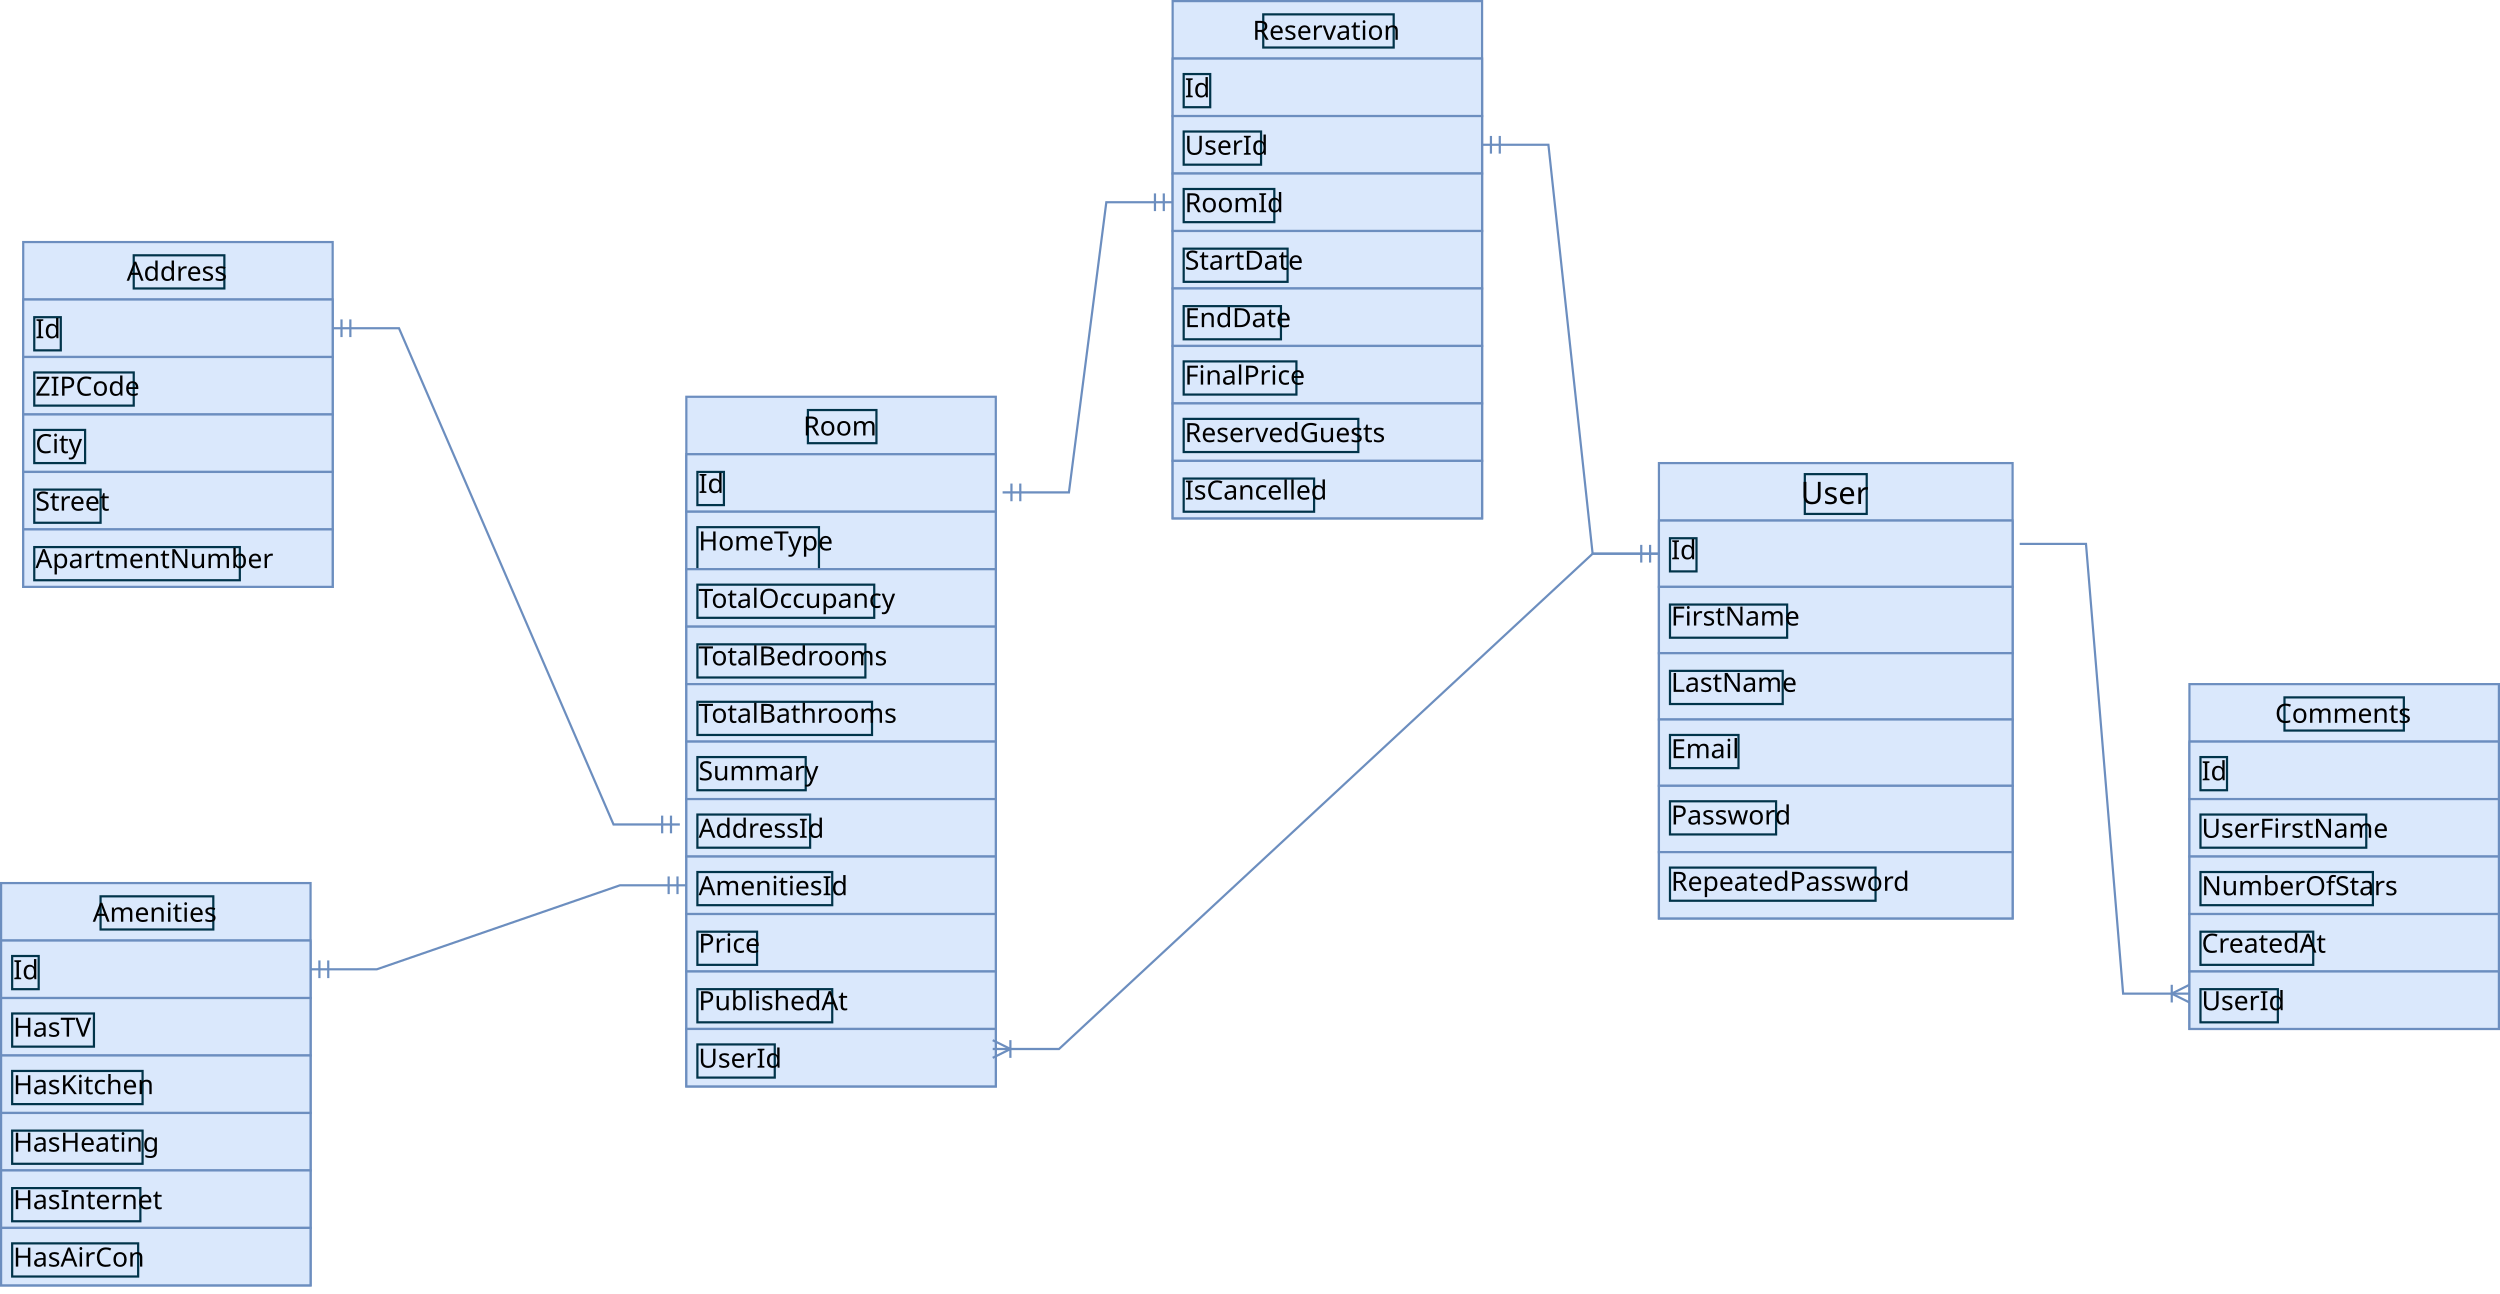
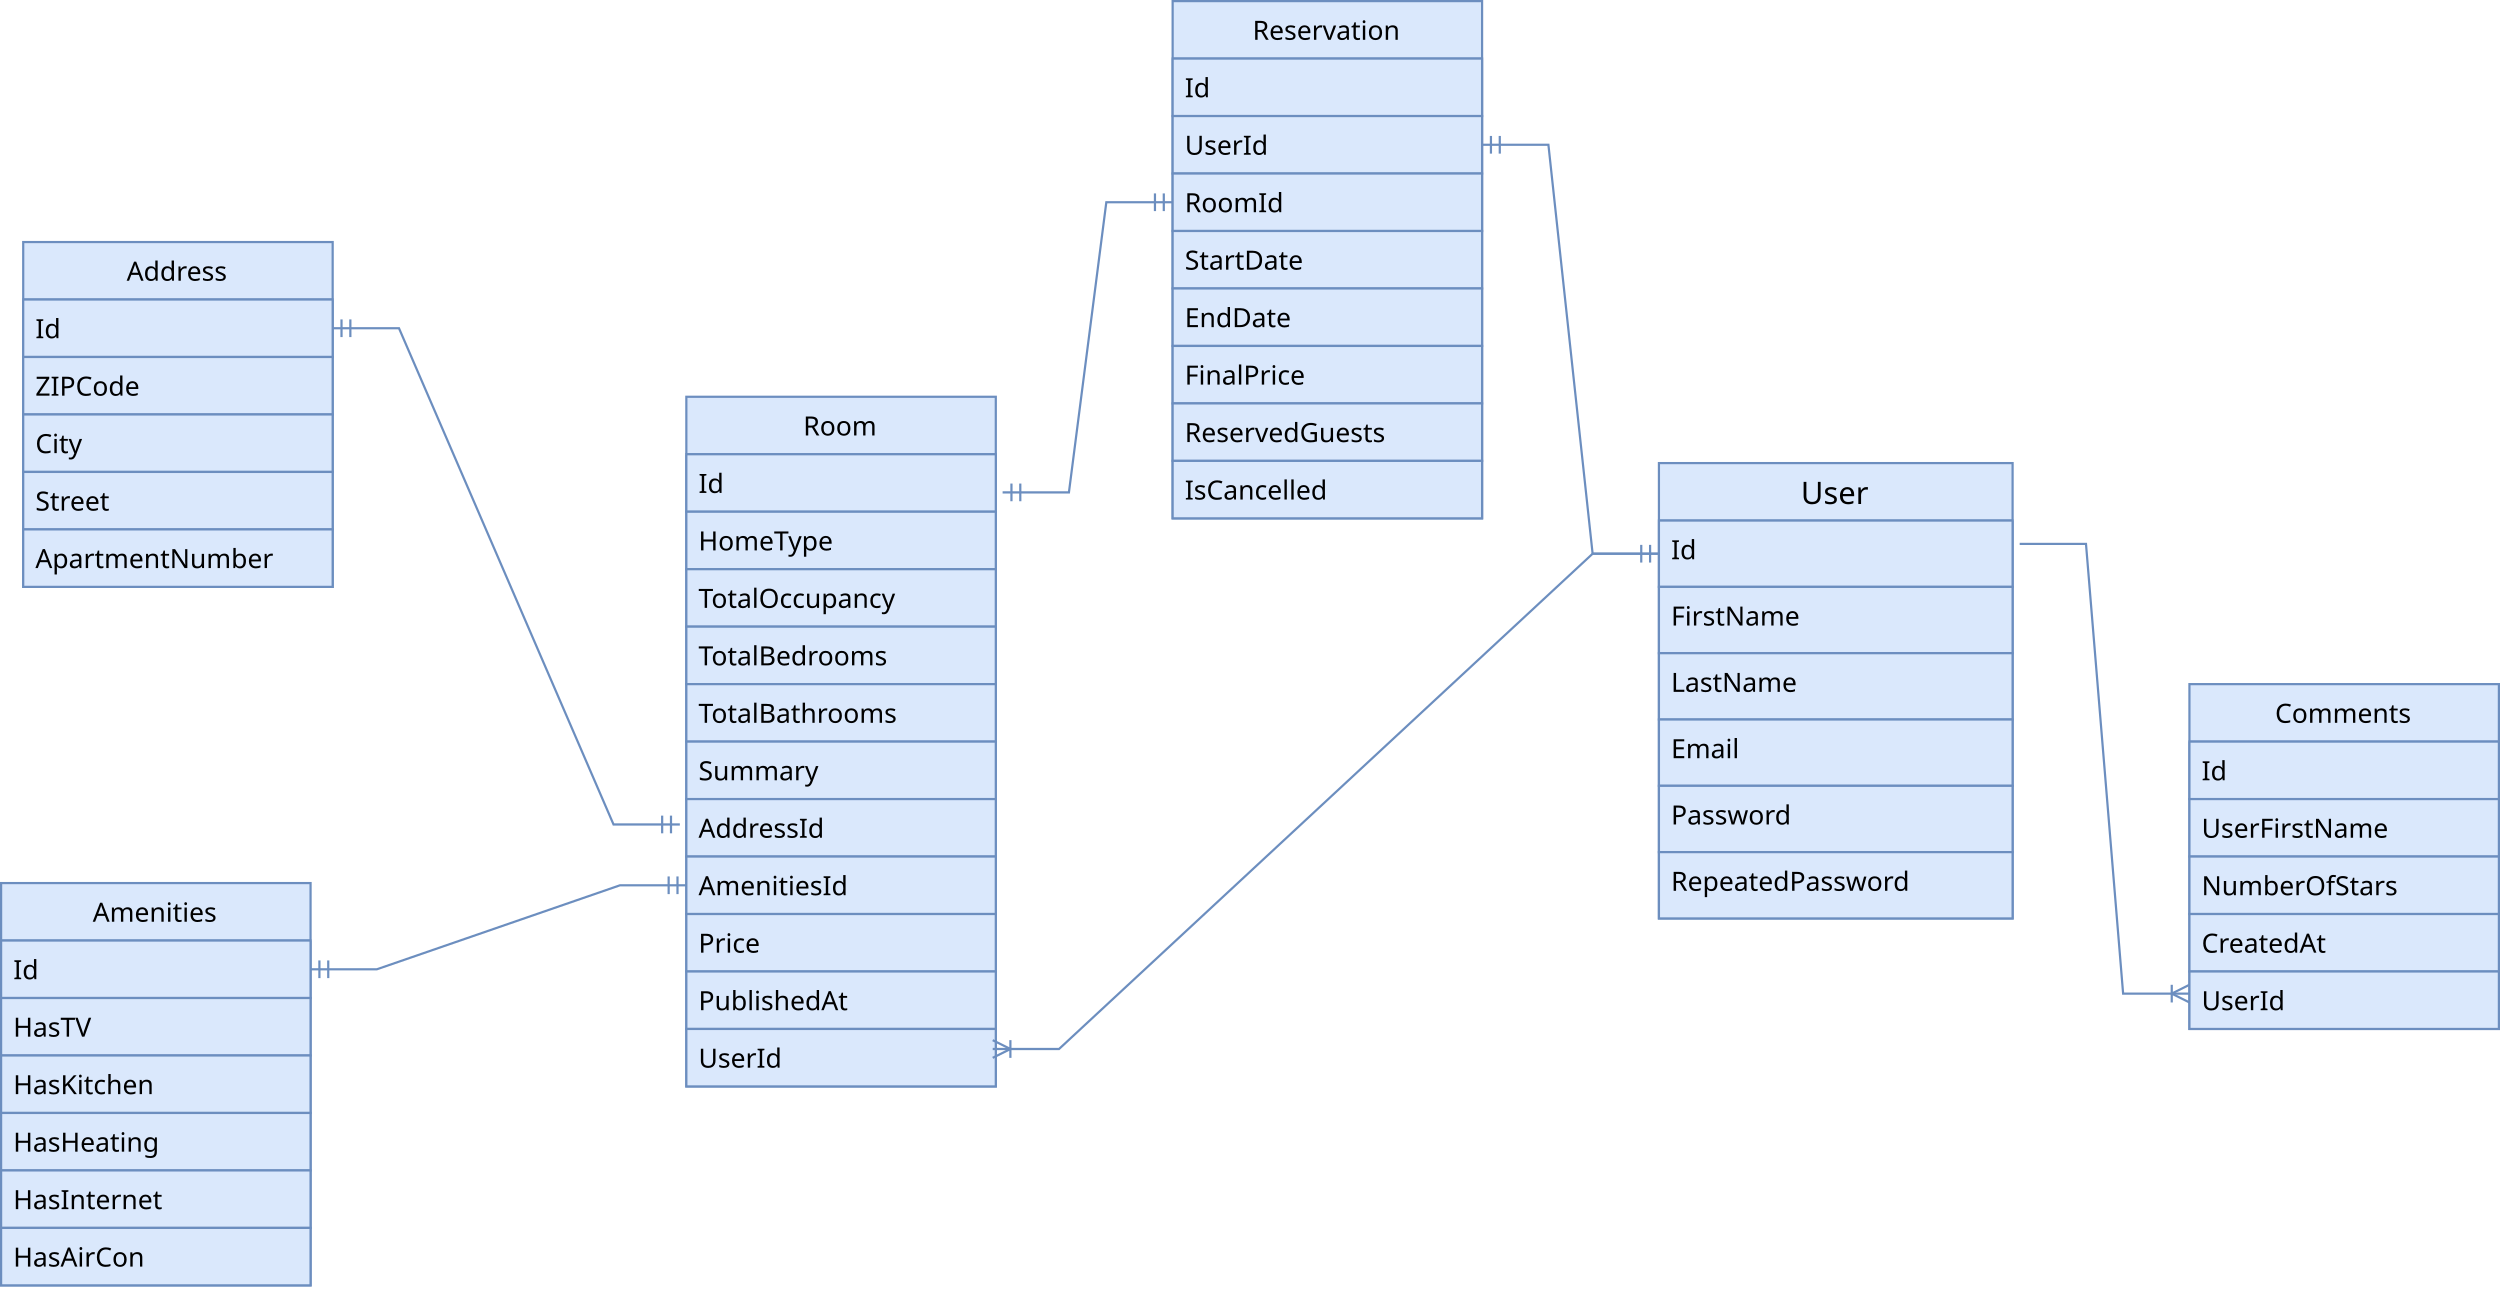
- <svg xmlns="http://www.w3.org/2000/svg" version="1.1" width="1131px" height="585px" viewBox="-0.5 -0.5 1131 585" content="&lt;mxfile host=&quot;Electron&quot; modified=&quot;2023-11-28T14:05:13.815Z&quot; agent=&quot;Mozilla/5.0 (Windows NT 10.0; Win64; x64) AppleWebKit/537.36 (KHTML, like Gecko) draw.io/22.0.3 Chrome/114.0.574.289 Electron/25.8.4 Safari/537.36&quot; etag=&quot;EmXvyZdfyQe4cFV2-q3d&quot; version=&quot;22.0.3&quot; type=&quot;device&quot;&gt;&lt;diagram name=&quot;Strona-1&quot; id=&quot;cs4cD2tWwDxpTnZ4UFb8&quot;&gt;7Z1bc9o4FMc/DY/N+A48EnLrbtOkSbbb7cuOsAVoalusLBrop99jI4OxBKEpsY2rTmaKZEno8juy9T+S6djDaHHN0Gx6SwMcdiwjWHTsi45lma7Rh//SmOUqptczVhETRgKRaBPxSH5gEZknm5MAJ1sJOaUhJ7PtSJ/GMfb5VhxijD5vJxvTcPtbZ2iCpYhHH4Vy7N8k4FPRCqu7ib/BZDLNv9n0RIMjlCcWLUmmKKDPhSj7smMPGaV89SlaDHGYdl7eL6t8VzuurivGcMwPybC4/nTz3+j6+W70qTe4GSw//4vwO1HKdxTORYMfKI1Ehfky74XkmUQhiiF0PqYxfxRXDAj7UxIGH9CSztNaJBz53/LQ+ZQy8gPSoxAumRABlxkXg2x5Wyke05yiTIYTSHOfN80sRd2ixVbCDyjheW1oGKJZQkZZ/dKMEWITEp9TzqFdq0RjEoZDGlKWNc4OEO6N/ax2jH7DhSue38OjMVwJ0QiH51DBCaPzOMiTxHTdJYVcRvZPxF+hiIQp+7cQSDBjiK/LoyzArJjRtB1nAJfloc3HCTOOF4UoMdTXmEaYsyUkEVfd3ICE3bm2CD9vKDYdETctEGyblrAeYTmTddkbuOCD4OsnWLMk1t4HHaAAvtJYN7oAHbSU7x2VXeOIQjKJIS7E47SAtNMIWPRARHM6S4udIZ/Ekw9ZmgtnE/Mg+iKNopB3HGZWOyVBgOOUOcoRR6O1AcwogZFNq+Cewx906dA4czsuVGkIYXMThr80OQNYYmgVItnoYqD3GSe8CZjtnSNeZk+wlo7pIajl6Y5Omi2RdgMlPy1nuMjb0OoMDE1dW6hzrZqpcyTqnmDQwjvfn89Q7C81am1BrdurGTVXjdo5DuB5Mko0aW0hzTScmlHzdqAGyxvNWrtYO3SJ8GasdSXWHucRLOD0rbM9kLl1Lw56EmSDIGA4SdLVqMasJZj16l4N9GXMIhwTTrAGrUWgWUbda4Fc6CuQds+IjzVjrWHMrnsRYMp+gvv5KCTJFAcDrklrDWlehUuAZHp58Qc7n117i3eGMx5/vbuKFQ6pv6BT9B2zLsYkdg7FbjdjvbpXALmHqwSZhFi7vJ459z6UBY0VbVrVynT2GEyb3KJ9t+QWVU14ngpG481olL1Vx5zumjiTFcmzmsDR/mnilxyfKphyoe34LMk+qCvCEv4RRUdcD2ikqkNKJZdVi5Tsa0rvPJqoUyVK9fhVLVGyS+kyQiTUOJ0iTqZZO0+y2+geJckz9IVG6iSRcmpHSnYSPeAZRhwHGq2TRqtbN1qW/Dwl/I8t1x9+B3nBKu26dg7VU9du8ePzJj9taTW1CXDtnx1OZ7O1JT9+fX1/P6SB9kC2h7LaN1db8hPZkPClPj/SRtpq319tybt3HjnDWLu62wNZpVurlb5u2Q05gHbyCFr6cR6NFB5JTVtjnd4rAJuxuVpJm+xmlPDCwQTnq0xoLdxfH3CIOKHx5eaKpA1MeZSvNHEcDNJD1xC8fIhQHNxlw5QtQFUXsjHFgcAGLwj/Ap/fGWeGZYqIf9KLZ45jifDFopD6YlkI3GNGoKtS3/YpLTjTTt+JmohK6Jz5eA994oYJ/TzBeyn11JQWqTRU69M8kmVAfN+usYpV8R336VSwWSC7zvYCuWuWdJZVS0WuDfFSQV6pIK9c0KorpIIy01k3/PXWJDta19t7JbPSOk7z5vAXdByjhKl7qI6T7zs/+vQty4ZaxmkoW7snjEaoOMrqySrhDUqePmvC2kJYlQqOsnqyTAiE/Um4P4UR1Ji1BLMqpRtl9WSdEDC7wfDQGk80Zm3BrH7xRlYIgbP36dbqWMuELQKtdt1Gcb4PSBsQ6AZ932wPZ1Wei1dzdjoCYf55pQ26+5XBGDrny/rrIVDIlQY32bJQnu9EZI6jqIfiXlZUD3drEPWJh07p8E7PLNnCoeKh65ZVyFJBbyweKvbUv7GpAYNP9BbFy+PalHHW72+ble30XzCsLPQ7a/X5RPuiue3QKKsyN69bspL+K7X6rlfS6t1qtXrFgYMhjVI3q9bqG2FWv6TVm2a/hFelmy7VxMlil1brG0rXnimjuXK94oBCeoT9DQ57atZqZq124d6Upa7V9qS7MdzKmH4DZHtYq129t2Sxa8iyc1f6NUMt4qx++X59tke/aKi9lNWu3ee6TiOEnrVoU1Jsei9JoUrFJteNzDMj35opynP1Vs2jyD+71r1V6T/90rq6a71S/+mXhKS1sFSR/mPJno0HDCP/PbMyySC1BNS86X+/BNS1twGzXfPAiT9/s+bxZ355g7B+tmgoXHsmjeYqQIr3COgH2JZBVrv0o3h5QPr7gBqyFkFWv+aj+NmP9NHpAnGtY7eHswZoPrLT5DIONGbtwqx+0Uf2l1yRGIX6VxlaRlrtWzZt2VuyEjZwcD2HztauuRbRVuUvGqlpk10m75Mhin3Ii/WKoD2oVfqbRmrUKt8g+/N70V+5r/w1+21PRMOt2D1S82708hsous4r3SPd8qssygW9sXvElkWexhlbwdm47W30PGev6ai8jbs8ofpISOFFMYdaYc0vlPF2/aDLT1thqSCnXNCrrRCCjFJeTM7QbHpLA5ym+B8=&lt;/diagram&gt;&lt;/mxfile&gt;" style="background-color: rgb(24, 20, 29);">
+ <svg xmlns="http://www.w3.org/2000/svg" version="1.1" width="1131px" height="585px" viewBox="-0.5 -0.5 1131 585" content="&lt;mxfile host=&quot;Electron&quot; modified=&quot;2023-11-28T14:07:07.902Z&quot; agent=&quot;Mozilla/5.0 (Windows NT 10.0; Win64; x64) AppleWebKit/537.36 (KHTML, like Gecko) draw.io/22.0.3 Chrome/114.0.574.289 Electron/25.8.4 Safari/537.36&quot; etag=&quot;AjlRTKdAqHgYbJjcf-BE&quot; version=&quot;22.0.3&quot; type=&quot;device&quot;&gt;&lt;diagram name=&quot;Strona-1&quot; id=&quot;cs4cD2tWwDxpTnZ4UFb8&quot;&gt;7Z1bc9o4FMc/DY/N2Mbm8kjIdbdpskm22+3LjrAFaGpbrCwa6KffYyODsQShKbGMV53MFMmy0OV3ZOl/JNNqD6PFNUOz6R0NcNhyrGDRal+0HMf2rD78l8YsVzG9nrWKmDASiESbiCfyA4vIPNmcBDjZSsgpDTmZbUf6NI6xz7fiEGP0ZTvZmIbb3zpDEyxFPPkolGP/IgGfilo43U38DSaTaf7NdkdUOEJ5YlGTZIoC+lKIal+22kNGKV99ihZDHKaNl7fL6r6rHVfXBWM45ofcsLj+4+bf0fXL/eiP3uBmsPz8D8IfRC7fUTgXFX6kNBIF5su8FZIXEoUohtD5mMb8SVyxIOxPSRh8REs6T0uRcOR/y0PnU8rID0iPQrhkQwRcZlx0stPZSvGU3inyZDiBNA951exS1B1abCX8iBKel4aGIZolZJSVL70xQmxC4nPKOdRrlWhMwnBIQ8qyyrUDhHtjPysdo99w4UrH7+HRGK6EaITDcyjghNF5HORJYrpuksJdVvZPxF+hiIQp+3cQSDBjiK/zoyzArJSX3Kt5F2HG8aIQJXr5GtMIc7aEJOKql9uOMDmvLcIvG4BtV8RNC/C2bUcYjjCayTrvDVfwQaD1E5g5Ema3QQsAgK+01pUu8AY15Xs7ZFcXopBMYogL8TjNIG00AsY8ENGcztJsZ8gn8eRjlubC3cQ8irZIoyjcOw4zg52SIMBxihvliKPRmv0ZJdCpaRG8c/iDJh1aZ17LgyINIWxvwvCXJmfASQy1QiTrXQzgvuCEayZs78jwOnYCs7Q7D6EsT3d0yNoSZDeQ8/NyhouoDZ3WwDLANQA4z9EMnCsB9wz9Fd77/nyGYn9pKGsAZd2eZso8NWXnOIC5Y5QYyBoAmW25minr7KAMVjEGs8ZgduhK4N0w60qYPc0jWKKZZ2Uj+PJ0rwF6El+DIGA4SdL1piHs9Anr6Z7092XCIhwTTrBhrBmMOZbuKX8u4BUge2DExwavJuDV1j3Xt2XV/2E+CkkyxcGAG8iaAFmnwpl+Mr28+I2dz647iw+WOx5/vb+KFZ6lP6E9zCNSA14SNocStxuvnu6Jfu6qKvEl0dUsz2WOvA95QWVFnValst09ttIQ12bfK7k2VcNcR8Wh9W4gym6nYw5ydRy/itA5tXxcOgeDtcd5qeIoF9COj5HsTLoiLOGfUHTEab+hqRKaVDJYtTTJTqP0UWNgOkGYVFOtamGSfUOXESKhIenESLJt7SjJ/p8HlCQv0AyGplOjydVOk+ztecQzjDgODFWnSlVXN1WOPHcSPsSGiwsN1w6c0rZo91CJdO3VPj5q8szKCKR1HMfWY8Lp7IZ25KnW19uHIQ2MF7ERgGnf/ezIs68h4UtzrKNhoGnfAO3IW26eOMPYeKobwVele5+VrmrZlTiAevIIavppHo0UXkUDWh191iv26rH7WQma7CqUyMLBBOfrSKgtPFAfcYg4ofHl5oq08J/yKF9L4jgYpOeeIXj5GKE4uM9aNVtiqi5k3YkDQQxeEP4FPn+wzizHFhF/pxfPXNcR4YtFIfXFshB4wIxAU6Wu6RNZUqbtvZMyEZXQOfPxHvDEExKaeIL3AtpRA1oE0lKtQPNIlrHwfbvEKkzFdzykA8BmCey520vgrl0SUVY1FXdtYJcy6pQy6pQzWjWFlFFmNeuKv92QZGfpehOuZFFGpKnVyP2KSGOVCPUOFWnyjeFHH7RlOdBoNPXDavcwUQuJRlk8Wf27QcnzZwNXA+CqUp5RFk+W/wCu3wn3p9B5hrDTJ6xKXUZZPFn/A8JuMExQ44khrAGE6VdmZOUPELtN9z7HRv5rBmPaRRnFYTuAbECgBcyDshGIVXkqXY3Y6Qh/+eeV5uftV/xiaJwv66+HQOGuNLi5LQvl99VfwziKKigeXkVVcLfAoE8UdEtnanp2yQwOFQU9r6wuljJ6Z1FQsen9na0MkHmmdyheHtecrLN+f9ui2m7/FZvKQv9T+T0fXl+1tB3aY1WW1umWDKT/Rvm92ynJ71618rviRMCQRqm/1Mjvui3ql+R32+6XyKp0k6QaNlnJMgJ8/cDaM1DUV4FXnCBIT5G/w8lLg5k+zLRr8basY602Ft2P4dnFzMsVG4GZdkHekZWsIcuOQ5m3+jQDMf2K/PrcjXmvTyMB0y7H56JNLVSctSJTkmN6r0mcSjkmF4XsMyvfSiny88zWyl/VdnatbKsSd/qllXPXeaO40y+pRGvVqCJxx5GdFY8YOv17ZmCSLRp9p1aD/n59p9veZqvt2QcO9/lLK48/3st7ec1kon5c7Rkq6ivvKI7ym8lqc/jSrusozu+nP59n+GoGX/oFHcXPZaTTpAvEjTTdCMRqIOjILpDLODCENYYw/YqO7P24IjEKzU8aNAcy7Vss27LvY6Va4OB6Du1sfGzNAK3K3/9RgyY7QG6TIYp9uBebiX8jKKv0F4DUlFW+l/Xnd4y/cff3W7bG1l+WrdjZoXnPePn9D133jc6ObvlFEuWM3tnZ0ZYVnNrZWcFruO027HTcvVajchvucmmaMxurN7QcaoCa3+TS2fVDKD9tgKWM3HJGbzZACDJKeTE5Q7PpHQ1wmuI/&lt;/diagram&gt;&lt;/mxfile&gt;" style="background-color: rgb(255, 255, 255);">
  <defs>
    <clipPath id="mx-clip-314-210-132-26-0">
      <rect x="314" y="210" width="132" height="26" />
    </clipPath>
    <clipPath id="mx-clip-314-236-132-26-0">
      <rect x="314" y="236" width="132" height="26" />
    </clipPath>
    <clipPath id="mx-clip-314-262-132-26-0">
      <rect x="314" y="262" width="132" height="26" />
    </clipPath>
    <clipPath id="mx-clip-314-288-132-26-0">
      <rect x="314" y="288" width="132" height="26" />
    </clipPath>
    <clipPath id="mx-clip-314-314-132-26-0">
      <rect x="314" y="314" width="132" height="26" />
    </clipPath>
    <clipPath id="mx-clip-314-340-132-26-0">
      <rect x="314" y="340" width="132" height="26" />
    </clipPath>
    <clipPath id="mx-clip-314-366-132-26-0">
      <rect x="314" y="366" width="132" height="26" />
    </clipPath>
    <clipPath id="mx-clip-314-392-132-26-0">
      <rect x="314" y="392" width="132" height="26" />
    </clipPath>
    <clipPath id="mx-clip-314-418-132-26-0">
      <rect x="314" y="418" width="132" height="26" />
    </clipPath>
    <clipPath id="mx-clip-314-444-132-26-0">
      <rect x="314" y="444" width="132" height="26" />
    </clipPath>
    <clipPath id="mx-clip-314-470-132-26-0">
      <rect x="314" y="470" width="132" height="26" />
    </clipPath>
    <clipPath id="mx-clip-754-240-152-30-0">
      <rect x="754" y="240" width="152" height="30" />
    </clipPath>
    <clipPath id="mx-clip-754-270-152-30-0">
      <rect x="754" y="270" width="152" height="30" />
    </clipPath>
    <clipPath id="mx-clip-754-300-152-30-0">
      <rect x="754" y="300" width="152" height="30" />
    </clipPath>
    <clipPath id="mx-clip-754-330-152-30-0">
      <rect x="754" y="330" width="152" height="30" />
    </clipPath>
    <clipPath id="mx-clip-754-360-152-30-0">
      <rect x="754" y="360" width="152" height="30" />
    </clipPath>
    <clipPath id="mx-clip-754-390-152-30-0">
      <rect x="754" y="390" width="152" height="30" />
    </clipPath>
    <clipPath id="mx-clip-14-140-132-26-0">
      <rect x="14" y="140" width="132" height="26" />
    </clipPath>
    <clipPath id="mx-clip-14-166-132-26-0">
      <rect x="14" y="166" width="132" height="26" />
    </clipPath>
    <clipPath id="mx-clip-14-192-132-26-0">
      <rect x="14" y="192" width="132" height="26" />
    </clipPath>
    <clipPath id="mx-clip-14-218-132-26-0">
      <rect x="14" y="218" width="132" height="26" />
    </clipPath>
    <clipPath id="mx-clip-14-244-132-26-0">
      <rect x="14" y="244" width="132" height="26" />
    </clipPath>
    <clipPath id="mx-clip-4-430-132-26-0">
      <rect x="4" y="430" width="132" height="26" />
    </clipPath>
    <clipPath id="mx-clip-4-456-132-26-0">
      <rect x="4" y="456" width="132" height="26" />
    </clipPath>
    <clipPath id="mx-clip-4-482-132-26-0">
      <rect x="4" y="482" width="132" height="26" />
    </clipPath>
    <clipPath id="mx-clip-4-508-132-26-0">
      <rect x="4" y="508" width="132" height="26" />
    </clipPath>
    <clipPath id="mx-clip-4-534-132-26-0">
      <rect x="4" y="534" width="132" height="26" />
    </clipPath>
    <clipPath id="mx-clip-4-560-132-26-0">
      <rect x="4" y="560" width="132" height="26" />
    </clipPath>
    <clipPath id="mx-clip-994-340-132-26-0">
      <rect x="994" y="340" width="132" height="26" />
    </clipPath>
    <clipPath id="mx-clip-994-366-132-26-0">
      <rect x="994" y="366" width="132" height="26" />
    </clipPath>
    <clipPath id="mx-clip-994-392-132-26-0">
      <rect x="994" y="392" width="132" height="26" />
    </clipPath>
    <clipPath id="mx-clip-994-418-132-26-0">
      <rect x="994" y="418" width="132" height="26" />
    </clipPath>
    <clipPath id="mx-clip-994-444-132-26-0">
      <rect x="994" y="444" width="132" height="26" />
    </clipPath>
    <clipPath id="mx-clip-534-31-132-26-0">
      <rect x="534" y="31" width="132" height="26" />
    </clipPath>
    <clipPath id="mx-clip-534-57-132-26-0">
      <rect x="534" y="57" width="132" height="26" />
    </clipPath>
    <clipPath id="mx-clip-534-83-132-26-0">
      <rect x="534" y="83" width="132" height="26" />
    </clipPath>
    <clipPath id="mx-clip-534-109-132-26-0">
      <rect x="534" y="109" width="132" height="26" />
    </clipPath>
    <clipPath id="mx-clip-534-135-132-26-0">
      <rect x="534" y="135" width="132" height="26" />
    </clipPath>
    <clipPath id="mx-clip-534-161-132-26-0">
      <rect x="534" y="161" width="132" height="26" />
    </clipPath>
    <clipPath id="mx-clip-534-187-132-26-0">
      <rect x="534" y="187" width="132" height="26" />
    </clipPath>
    <clipPath id="mx-clip-534-213-132-26-0">
      <rect x="534" y="213" width="132" height="26" />
    </clipPath>
  </defs>
  <g>
    <path d="M 310 205 L 310 179 L 450 179 L 450 205" fill="#dae8fc" stroke="#6c8ebf" stroke-miterlimit="10" pointer-events="all" />
    <path d="M 310 205 L 310 491 L 450 491 L 450 205" fill="none" stroke="#6c8ebf" stroke-miterlimit="10" pointer-events="none" />
    <path d="M 310 205 L 450 205" fill="none" stroke="#6c8ebf" stroke-miterlimit="10" pointer-events="none" />
    <g fill="#000000" font-family="Montserrat" text-anchor="middle" font-size="12px">
-       <rect fill="none" stroke="#01344A" x="365" y="185" width="31" height="15" stroke-width="1" />
      <text x="379.5" y="196.5">Room</text>
    </g>
    <rect x="310" y="205" width="140" height="26" fill="#dae8fc" stroke="#6c8ebf" pointer-events="all" />
    <g fill="#000000" font-family="Montserrat" clip-path="url(#mx-clip-314-210-132-26-0)" font-size="12px">
-       <rect fill="none" stroke="#01344A" x="315" y="213" width="12" height="15" stroke-width="1" />
      <text x="315.5" y="222.5">Id</text>
    </g>
    <rect x="310" y="231" width="140" height="26" fill="#dae8fc" stroke="#6c8ebf" pointer-events="all" />
    <g fill="#000000" font-family="Montserrat" clip-path="url(#mx-clip-314-236-132-26-0)" font-size="12px">
-       <rect fill="none" stroke="#01344A" x="315" y="238" width="55" height="30" stroke-width="1" />
      <text x="315.5" y="248.5">HomeType</text>
    </g>
    <rect x="310" y="257" width="140" height="26" fill="#dae8fc" stroke="#6c8ebf" pointer-events="all" />
    <g fill="#000000" font-family="Montserrat" clip-path="url(#mx-clip-314-262-132-26-0)" font-size="12px">
-       <rect fill="none" stroke="#01344A" x="315" y="264" width="80" height="15" stroke-width="1" />
      <text x="315.5" y="274.5">TotalOccupancy</text>
    </g>
    <rect x="310" y="283" width="140" height="26" fill="#dae8fc" stroke="#6c8ebf" pointer-events="all" />
    <g fill="#000000" font-family="Montserrat" clip-path="url(#mx-clip-314-288-132-26-0)" font-size="12px">
-       <rect fill="none" stroke="#01344A" x="315" y="291" width="76" height="15" stroke-width="1" />
      <text x="315.5" y="300.5">TotalBedrooms</text>
    </g>
    <rect x="310" y="309" width="140" height="26" fill="#dae8fc" stroke="#6c8ebf" pointer-events="all" />
    <g fill="#000000" font-family="Montserrat" clip-path="url(#mx-clip-314-314-132-26-0)" font-size="12px">
-       <rect fill="none" stroke="#01344A" x="315" y="317" width="79" height="15" stroke-width="1" />
      <text x="315.5" y="326.5">TotalBathrooms</text>
    </g>
    <rect x="310" y="335" width="140" height="26" fill="#dae8fc" stroke="#6c8ebf" pointer-events="all" />
    <g fill="#000000" font-family="Montserrat" clip-path="url(#mx-clip-314-340-132-26-0)" font-size="12px">
-       <rect fill="none" stroke="#01344A" x="315" y="342" width="49" height="15" stroke-width="1" />
      <text x="315.5" y="352.5">Summary</text>
    </g>
    <rect x="310" y="361" width="140" height="26" fill="#dae8fc" stroke="#6c8ebf" pointer-events="all" />
    <g fill="#000000" font-family="Montserrat" clip-path="url(#mx-clip-314-366-132-26-0)" font-size="12px">
-       <rect fill="none" stroke="#01344A" x="315" y="368" width="51" height="15" stroke-width="1" />
      <text x="315.5" y="378.5">AddressId</text>
    </g>
    <rect x="310" y="387" width="140" height="26" fill="#dae8fc" stroke="#6c8ebf" pointer-events="all" />
    <g fill="#000000" font-family="Montserrat" clip-path="url(#mx-clip-314-392-132-26-0)" font-size="12px">
-       <rect fill="none" stroke="#01344A" x="315" y="394" width="61" height="15" stroke-width="1" />
      <text x="315.5" y="404.5">AmenitiesId</text>
    </g>
    <rect x="310" y="413" width="140" height="26" fill="#dae8fc" stroke="#6c8ebf" pointer-events="all" />
    <g fill="#000000" font-family="Montserrat" clip-path="url(#mx-clip-314-418-132-26-0)" font-size="12px">
-       <rect fill="none" stroke="#01344A" x="315" y="421" width="27" height="15" stroke-width="1" />
      <text x="315.5" y="430.5">Price</text>
    </g>
    <rect x="310" y="439" width="140" height="26" fill="#dae8fc" stroke="#6c8ebf" pointer-events="all" />
    <g fill="#000000" font-family="Montserrat" clip-path="url(#mx-clip-314-444-132-26-0)" font-size="12px">
-       <rect fill="none" stroke="#01344A" x="315" y="447" width="61" height="15" stroke-width="1" />
      <text x="315.5" y="456.5">PublishedAt</text>
    </g>
    <rect x="310" y="465" width="140" height="26" fill="#dae8fc" stroke="#6c8ebf" pointer-events="all" />
    <g fill="#000000" font-family="Montserrat" clip-path="url(#mx-clip-314-470-132-26-0)" font-size="12px">
-       <rect fill="none" stroke="#01344A" x="315" y="472" width="35" height="15" stroke-width="1" />
      <text x="315.5" y="482.5">UserId</text>
    </g>
    <path d="M 750 235 L 750 209 L 910 209 L 910 235" fill="#dae8fc" stroke="#6c8ebf" stroke-miterlimit="10" pointer-events="all" />
    <path d="M 750 235 L 750 415 L 910 415 L 910 235" fill="none" stroke="#6c8ebf" stroke-miterlimit="10" pointer-events="none" />
    <path d="M 750 235 L 910 235" fill="none" stroke="#6c8ebf" stroke-miterlimit="10" pointer-events="none" />
    <g fill="#000000" font-family="Montserrat" text-anchor="middle" font-size="14px">
-       <rect fill="none" stroke="#01344A" x="816" y="214" width="28" height="18" stroke-width="1" />
      <text x="829.5" y="227.5">User</text>
    </g>
    <rect x="750" y="235" width="160" height="30" fill="#dae8fc" stroke="#6c8ebf" pointer-events="all" />
    <g fill="#000000" font-family="Montserrat" clip-path="url(#mx-clip-754-240-152-30-0)" font-size="12px">
-       <rect fill="none" stroke="#01344A" x="755" y="243" width="12" height="15" stroke-width="1" />
      <text x="755.5" y="252.5">Id</text>
    </g>
    <rect x="750" y="265" width="160" height="30" fill="#dae8fc" stroke="#6c8ebf" pointer-events="all" />
    <g fill="#000000" font-family="Montserrat" clip-path="url(#mx-clip-754-270-152-30-0)" font-size="12px">
-       <rect fill="none" stroke="#01344A" x="755" y="273" width="53" height="15" stroke-width="1" />
      <text x="755.5" y="282.5">FirstName</text>
    </g>
    <rect x="750" y="295" width="160" height="30" fill="#dae8fc" stroke="#6c8ebf" pointer-events="all" />
    <g fill="#000000" font-family="Montserrat" clip-path="url(#mx-clip-754-300-152-30-0)" font-size="12px">
-       <rect fill="none" stroke="#01344A" x="755" y="303" width="51" height="15" stroke-width="1" />
      <text x="755.5" y="312.5">LastName</text>
    </g>
    <rect x="750" y="325" width="160" height="30" fill="#dae8fc" stroke="#6c8ebf" pointer-events="all" />
    <g fill="#000000" font-family="Montserrat" clip-path="url(#mx-clip-754-330-152-30-0)" font-size="12px">
-       <rect fill="none" stroke="#01344A" x="755" y="332" width="31" height="15" stroke-width="1" />
      <text x="755.5" y="342.5">Email</text>
    </g>
    <rect x="750" y="355" width="160" height="30" fill="#dae8fc" stroke="#6c8ebf" pointer-events="all" />
    <g fill="#000000" font-family="Montserrat" clip-path="url(#mx-clip-754-360-152-30-0)" font-size="12px">
-       <rect fill="none" stroke="#01344A" x="755" y="362" width="48" height="15" stroke-width="1" />
      <text x="755.5" y="372.5">Password</text>
    </g>
    <rect x="750" y="385" width="160" height="30" fill="#dae8fc" stroke="#6c8ebf" pointer-events="all" />
    <g fill="#000000" font-family="Montserrat" clip-path="url(#mx-clip-754-390-152-30-0)" font-size="12px">
-       <rect fill="none" stroke="#01344A" x="755" y="392" width="93" height="15" stroke-width="1" />
      <text x="755.5" y="402.5">RepeatedPassword</text>
    </g>
    <path d="M 10 135 L 10 109 L 150 109 L 150 135" fill="#dae8fc" stroke="#6c8ebf" stroke-miterlimit="10" pointer-events="all" />
    <path d="M 10 135 L 10 265 L 150 265 L 150 135" fill="none" stroke="#6c8ebf" stroke-miterlimit="10" pointer-events="none" />
    <path d="M 10 135 L 150 135" fill="none" stroke="#6c8ebf" stroke-miterlimit="10" pointer-events="none" />
    <g fill="#000000" font-family="Montserrat" text-anchor="middle" font-size="12px">
-       <rect fill="none" stroke="#01344A" x="60" y="115" width="41" height="15" stroke-width="1" />
      <text x="79.5" y="126.5">Address</text>
    </g>
    <rect x="10" y="135" width="140" height="26" fill="#dae8fc" stroke="#6c8ebf" pointer-events="all" />
    <g fill="#000000" font-family="Montserrat" clip-path="url(#mx-clip-14-140-132-26-0)" font-size="12px">
-       <rect fill="none" stroke="#01344A" x="15" y="143" width="12" height="15" stroke-width="1" />
      <text x="15.5" y="152.5">Id</text>
    </g>
    <rect x="10" y="161" width="140" height="26" fill="#dae8fc" stroke="#6c8ebf" pointer-events="all" />
    <g fill="#000000" font-family="Montserrat" clip-path="url(#mx-clip-14-166-132-26-0)" font-size="12px">
-       <rect fill="none" stroke="#01344A" x="15" y="168" width="45" height="15" stroke-width="1" />
      <text x="15.5" y="178.5">ZIPCode</text>
    </g>
    <rect x="10" y="187" width="140" height="26" fill="#dae8fc" stroke="#6c8ebf" pointer-events="all" />
    <g fill="#000000" font-family="Montserrat" clip-path="url(#mx-clip-14-192-132-26-0)" font-size="12px">
-       <rect fill="none" stroke="#01344A" x="15" y="194" width="23" height="15" stroke-width="1" />
      <text x="15.5" y="204.5">City</text>
    </g>
    <rect x="10" y="213" width="140" height="26" fill="#dae8fc" stroke="#6c8ebf" pointer-events="all" />
    <g fill="#000000" font-family="Montserrat" clip-path="url(#mx-clip-14-218-132-26-0)" font-size="12px">
-       <rect fill="none" stroke="#01344A" x="15" y="221" width="30" height="15" stroke-width="1" />
      <text x="15.5" y="230.5">Street</text>
    </g>
    <rect x="10" y="239" width="140" height="26" fill="#dae8fc" stroke="#6c8ebf" pointer-events="all" />
    <g fill="#000000" font-family="Montserrat" clip-path="url(#mx-clip-14-244-132-26-0)" font-size="12px">
-       <rect fill="none" stroke="#01344A" x="15" y="247" width="93" height="15" stroke-width="1" />
      <text x="15.5" y="256.5">ApartmentNumber</text>
    </g>
    <path d="M 307.06 372.49 L 277.06 372.49 L 180 148 L 150 148" fill="none" stroke="#6c8ebf" stroke-miterlimit="10" pointer-events="stroke" />
    <path d="M 303.06 376.49 L 303.06 368.49 M 299.06 376.49 L 299.06 368.49" fill="none" stroke="#6c8ebf" stroke-miterlimit="10" pointer-events="all" />
    <path d="M 154 144 L 154 152 M 158 144 L 158 152" fill="none" stroke="#6c8ebf" stroke-miterlimit="10" pointer-events="all" />
    <path d="M 0 425 L 0 399 L 140 399 L 140 425" fill="#dae8fc" stroke="#6c8ebf" stroke-miterlimit="10" pointer-events="all" />
    <path d="M 0 425 L 0 581 L 140 581 L 140 425" fill="none" stroke="#6c8ebf" stroke-miterlimit="10" pointer-events="none" />
    <path d="M 0 425 L 140 425" fill="none" stroke="#6c8ebf" stroke-miterlimit="10" pointer-events="none" />
    <g fill="#000000" font-family="Montserrat" text-anchor="middle" font-size="12px">
-       <rect fill="none" stroke="#01344A" x="45" y="405" width="51" height="15" stroke-width="1" />
      <text x="69.5" y="416.5">Amenities</text>
    </g>
    <rect x="0" y="425" width="140" height="26" fill="#dae8fc" stroke="#6c8ebf" pointer-events="all" />
    <g fill="#000000" font-family="Montserrat" clip-path="url(#mx-clip-4-430-132-26-0)" font-size="12px">
-       <rect fill="none" stroke="#01344A" x="5" y="432" width="12" height="15" stroke-width="1" />
      <text x="5.5" y="442.5">Id</text>
    </g>
    <rect x="0" y="451" width="140" height="26" fill="#dae8fc" stroke="#6c8ebf" pointer-events="all" />
    <g fill="#000000" font-family="Montserrat" clip-path="url(#mx-clip-4-456-132-26-0)" font-size="12px">
-       <rect fill="none" stroke="#01344A" x="5" y="458" width="37" height="15" stroke-width="1" />
      <text x="5.5" y="468.5">HasTV</text>
    </g>
    <rect x="0" y="477" width="140" height="26" fill="#dae8fc" stroke="#6c8ebf" pointer-events="all" />
    <g fill="#000000" font-family="Montserrat" clip-path="url(#mx-clip-4-482-132-26-0)" font-size="12px">
-       <rect fill="none" stroke="#01344A" x="5" y="484" width="59" height="15" stroke-width="1" />
      <text x="5.5" y="494.5">HasKitchen</text>
    </g>
    <rect x="0" y="503" width="140" height="26" fill="#dae8fc" stroke="#6c8ebf" pointer-events="all" />
    <g fill="#000000" font-family="Montserrat" clip-path="url(#mx-clip-4-508-132-26-0)" font-size="12px">
-       <rect fill="none" stroke="#01344A" x="5" y="511" width="59" height="15" stroke-width="1" />
      <text x="5.5" y="520.5">HasHeating</text>
    </g>
    <rect x="0" y="529" width="140" height="26" fill="#dae8fc" stroke="#6c8ebf" pointer-events="all" />
    <g fill="#000000" font-family="Montserrat" clip-path="url(#mx-clip-4-534-132-26-0)" font-size="12px">
-       <rect fill="none" stroke="#01344A" x="5" y="537" width="58" height="15" stroke-width="1" />
      <text x="5.5" y="546.5">HasInternet</text>
    </g>
    <rect x="0" y="555" width="140" height="26" fill="#dae8fc" stroke="#6c8ebf" pointer-events="all" />
    <g fill="#000000" font-family="Montserrat" clip-path="url(#mx-clip-4-560-132-26-0)" font-size="12px">
-       <rect fill="none" stroke="#01344A" x="5" y="562" width="57" height="15" stroke-width="1" />
      <text x="5.5" y="572.5">HasAirCon</text>
    </g>
    <path d="M 310 400 L 280 400 L 170 438 L 140 438" fill="none" stroke="#6c8ebf" stroke-miterlimit="10" pointer-events="stroke" />
    <path d="M 306 404 L 306 396 M 302 404 L 302 396" fill="none" stroke="#6c8ebf" stroke-miterlimit="10" pointer-events="all" />
    <path d="M 144 434 L 144 442 M 148 434 L 148 442" fill="none" stroke="#6c8ebf" stroke-miterlimit="10" pointer-events="all" />
    <path d="M 750 250 L 720 250 L 478.6 474.07 L 448.6 474.07" fill="none" stroke="#6c8ebf" stroke-miterlimit="10" pointer-events="stroke" />
    <path d="M 456.6 470.07 L 456.6 478.07 M 448.6 478.07 L 456.6 474.07 L 448.6 470.07" fill="none" stroke="#6c8ebf" stroke-miterlimit="10" pointer-events="all" />
    <path d="M 990 335 L 990 309 L 1130 309 L 1130 335" fill="#dae8fc" stroke="#6c8ebf" stroke-miterlimit="10" pointer-events="all" />
    <path d="M 990 335 L 990 465 L 1130 465 L 1130 335" fill="none" stroke="#6c8ebf" stroke-miterlimit="10" pointer-events="none" />
    <path d="M 990 335 L 1130 335" fill="none" stroke="#6c8ebf" stroke-miterlimit="10" pointer-events="none" />
    <g fill="#000000" font-family="Montserrat" text-anchor="middle" font-size="12px">
-       <rect fill="none" stroke="#01344A" x="1033" y="315" width="54" height="15" stroke-width="1" />
      <text x="1059.5" y="326.5">Comments</text>
    </g>
    <rect x="990" y="335" width="140" height="26" fill="#dae8fc" stroke="#6c8ebf" pointer-events="all" />
    <g fill="#000000" font-family="Montserrat" clip-path="url(#mx-clip-994-340-132-26-0)" font-size="12px">
-       <rect fill="none" stroke="#01344A" x="995" y="342" width="12" height="15" stroke-width="1" />
      <text x="995.5" y="352.5">Id</text>
    </g>
    <rect x="990" y="361" width="140" height="26" fill="#dae8fc" stroke="#6c8ebf" pointer-events="all" />
    <g fill="#000000" font-family="Montserrat" clip-path="url(#mx-clip-994-366-132-26-0)" font-size="12px">
-       <rect fill="none" stroke="#01344A" x="995" y="368" width="75" height="15" stroke-width="1" />
      <text x="995.5" y="378.5">UserFirstName</text>
    </g>
    <rect x="990" y="387" width="140" height="26" fill="#dae8fc" stroke="#6c8ebf" pointer-events="all" />
    <g fill="#000000" font-family="Montserrat" clip-path="url(#mx-clip-994-392-132-26-0)" font-size="12px">
-       <rect fill="none" stroke="#01344A" x="995" y="394" width="78" height="15" stroke-width="1" />
      <text x="995.5" y="404.5">NumberOfStars</text>
    </g>
    <rect x="990" y="413" width="140" height="26" fill="#dae8fc" stroke="#6c8ebf" pointer-events="all" />
    <g fill="#000000" font-family="Montserrat" clip-path="url(#mx-clip-994-418-132-26-0)" font-size="12px">
-       <rect fill="none" stroke="#01344A" x="995" y="421" width="51" height="15" stroke-width="1" />
      <text x="995.5" y="430.5">CreatedAt</text>
    </g>
    <rect x="990" y="439" width="140" height="26" fill="#dae8fc" stroke="#6c8ebf" pointer-events="all" />
    <g fill="#000000" font-family="Montserrat" clip-path="url(#mx-clip-994-444-132-26-0)" font-size="12px">
-       <rect fill="none" stroke="#01344A" x="995" y="447" width="35" height="15" stroke-width="1" />
      <text x="995.5" y="456.5">UserId</text>
    </g>
    <path d="M 913.2 245.56 L 943.2 245.56 L 960 449.01 L 990 449.01" fill="none" stroke="#6c8ebf" stroke-miterlimit="10" pointer-events="stroke" />
    <path d="M 982 453.01 L 982 445.01 M 990 445.01 L 982 449.01 L 990 453.01" fill="none" stroke="#6c8ebf" stroke-miterlimit="10" pointer-events="all" />
    <path d="M 530 26 L 530 0 L 670 0 L 670 26" fill="#dae8fc" stroke="#6c8ebf" stroke-miterlimit="10" pointer-events="all" />
    <path d="M 530 26 L 530 234 L 670 234 L 670 26" fill="none" stroke="#6c8ebf" stroke-miterlimit="10" pointer-events="none" />
    <path d="M 530 26 L 670 26" fill="none" stroke="#6c8ebf" stroke-miterlimit="10" pointer-events="none" />
    <g fill="#000000" font-family="Montserrat" text-anchor="middle" font-size="12px">
-       <rect fill="none" stroke="#01344A" x="571" y="6" width="59" height="15" stroke-width="1" />
      <text x="599.5" y="17.5">Reservation</text>
    </g>
    <rect x="530" y="26" width="140" height="26" fill="#dae8fc" stroke="#6c8ebf" pointer-events="all" />
    <g fill="#000000" font-family="Montserrat" clip-path="url(#mx-clip-534-31-132-26-0)" font-size="12px">
-       <rect fill="none" stroke="#01344A" x="535" y="33" width="12" height="15" stroke-width="1" />
      <text x="535.5" y="43.5">Id</text>
    </g>
    <rect x="530" y="52" width="140" height="26" fill="#dae8fc" stroke="#6c8ebf" pointer-events="all" />
    <g fill="#000000" font-family="Montserrat" clip-path="url(#mx-clip-534-57-132-26-0)" font-size="12px">
-       <rect fill="none" stroke="#01344A" x="535" y="59" width="35" height="15" stroke-width="1" />
      <text x="535.5" y="69.5">UserId</text>
    </g>
    <rect x="530" y="78" width="140" height="26" fill="#dae8fc" stroke="#6c8ebf" pointer-events="all" />
    <g fill="#000000" font-family="Montserrat" clip-path="url(#mx-clip-534-83-132-26-0)" font-size="12px">
-       <rect fill="none" stroke="#01344A" x="535" y="85" width="41" height="15" stroke-width="1" />
      <text x="535.5" y="95.5">RoomId</text>
    </g>
    <rect x="530" y="104" width="140" height="26" fill="#dae8fc" stroke="#6c8ebf" pointer-events="all" />
    <g fill="#000000" font-family="Montserrat" clip-path="url(#mx-clip-534-109-132-26-0)" font-size="12px">
-       <rect fill="none" stroke="#01344A" x="535" y="112" width="47" height="15" stroke-width="1" />
      <text x="535.5" y="121.5">StartDate</text>
    </g>
    <rect x="530" y="130" width="140" height="26" fill="#dae8fc" stroke="#6c8ebf" pointer-events="all" />
    <g fill="#000000" font-family="Montserrat" clip-path="url(#mx-clip-534-135-132-26-0)" font-size="12px">
-       <rect fill="none" stroke="#01344A" x="535" y="138" width="44" height="15" stroke-width="1" />
      <text x="535.5" y="147.5">EndDate</text>
    </g>
    <rect x="530" y="156" width="140" height="26" fill="#dae8fc" stroke="#6c8ebf" pointer-events="all" />
    <g fill="#000000" font-family="Montserrat" clip-path="url(#mx-clip-534-161-132-26-0)" font-size="12px">
-       <rect fill="none" stroke="#01344A" x="535" y="163" width="51" height="15" stroke-width="1" />
      <text x="535.5" y="173.5">FinalPrice</text>
    </g>
    <rect x="530" y="182" width="140" height="26" fill="#dae8fc" stroke="#6c8ebf" pointer-events="all" />
    <g fill="#000000" font-family="Montserrat" clip-path="url(#mx-clip-534-187-132-26-0)" font-size="12px">
-       <rect fill="none" stroke="#01344A" x="535" y="189" width="79" height="15" stroke-width="1" />
      <text x="535.5" y="199.5">ReservedGuests</text>
    </g>
    <rect x="530" y="208" width="140" height="26" fill="#dae8fc" stroke="#6c8ebf" pointer-events="all" />
    <g fill="#000000" font-family="Montserrat" clip-path="url(#mx-clip-534-213-132-26-0)" font-size="12px">
-       <rect fill="none" stroke="#01344A" x="535" y="216" width="59" height="15" stroke-width="1" />
      <text x="535.5" y="225.5">IsCancelled</text>
    </g>
    <path d="M 750 250 L 720 250 L 700 65 L 670 65" fill="none" stroke="#6c8ebf" stroke-miterlimit="10" pointer-events="stroke" />
    <path d="M 746 254 L 746 246 M 742 254 L 742 246" fill="none" stroke="#6c8ebf" stroke-miterlimit="10" pointer-events="all" />
    <path d="M 674 61 L 674 69 M 678 61 L 678 69" fill="none" stroke="#6c8ebf" stroke-miterlimit="10" pointer-events="all" />
    <path d="M 453.08 222.26 L 483.08 222.26 L 500 91 L 530 91" fill="none" stroke="#6c8ebf" stroke-miterlimit="10" pointer-events="stroke" />
    <path d="M 457.08 218.26 L 457.08 226.26 M 461.08 218.26 L 461.08 226.26" fill="none" stroke="#6c8ebf" stroke-miterlimit="10" pointer-events="all" />
    <path d="M 526 95 L 526 87 M 522 95 L 522 87" fill="none" stroke="#6c8ebf" stroke-miterlimit="10" pointer-events="all" />
  </g>
</svg>
